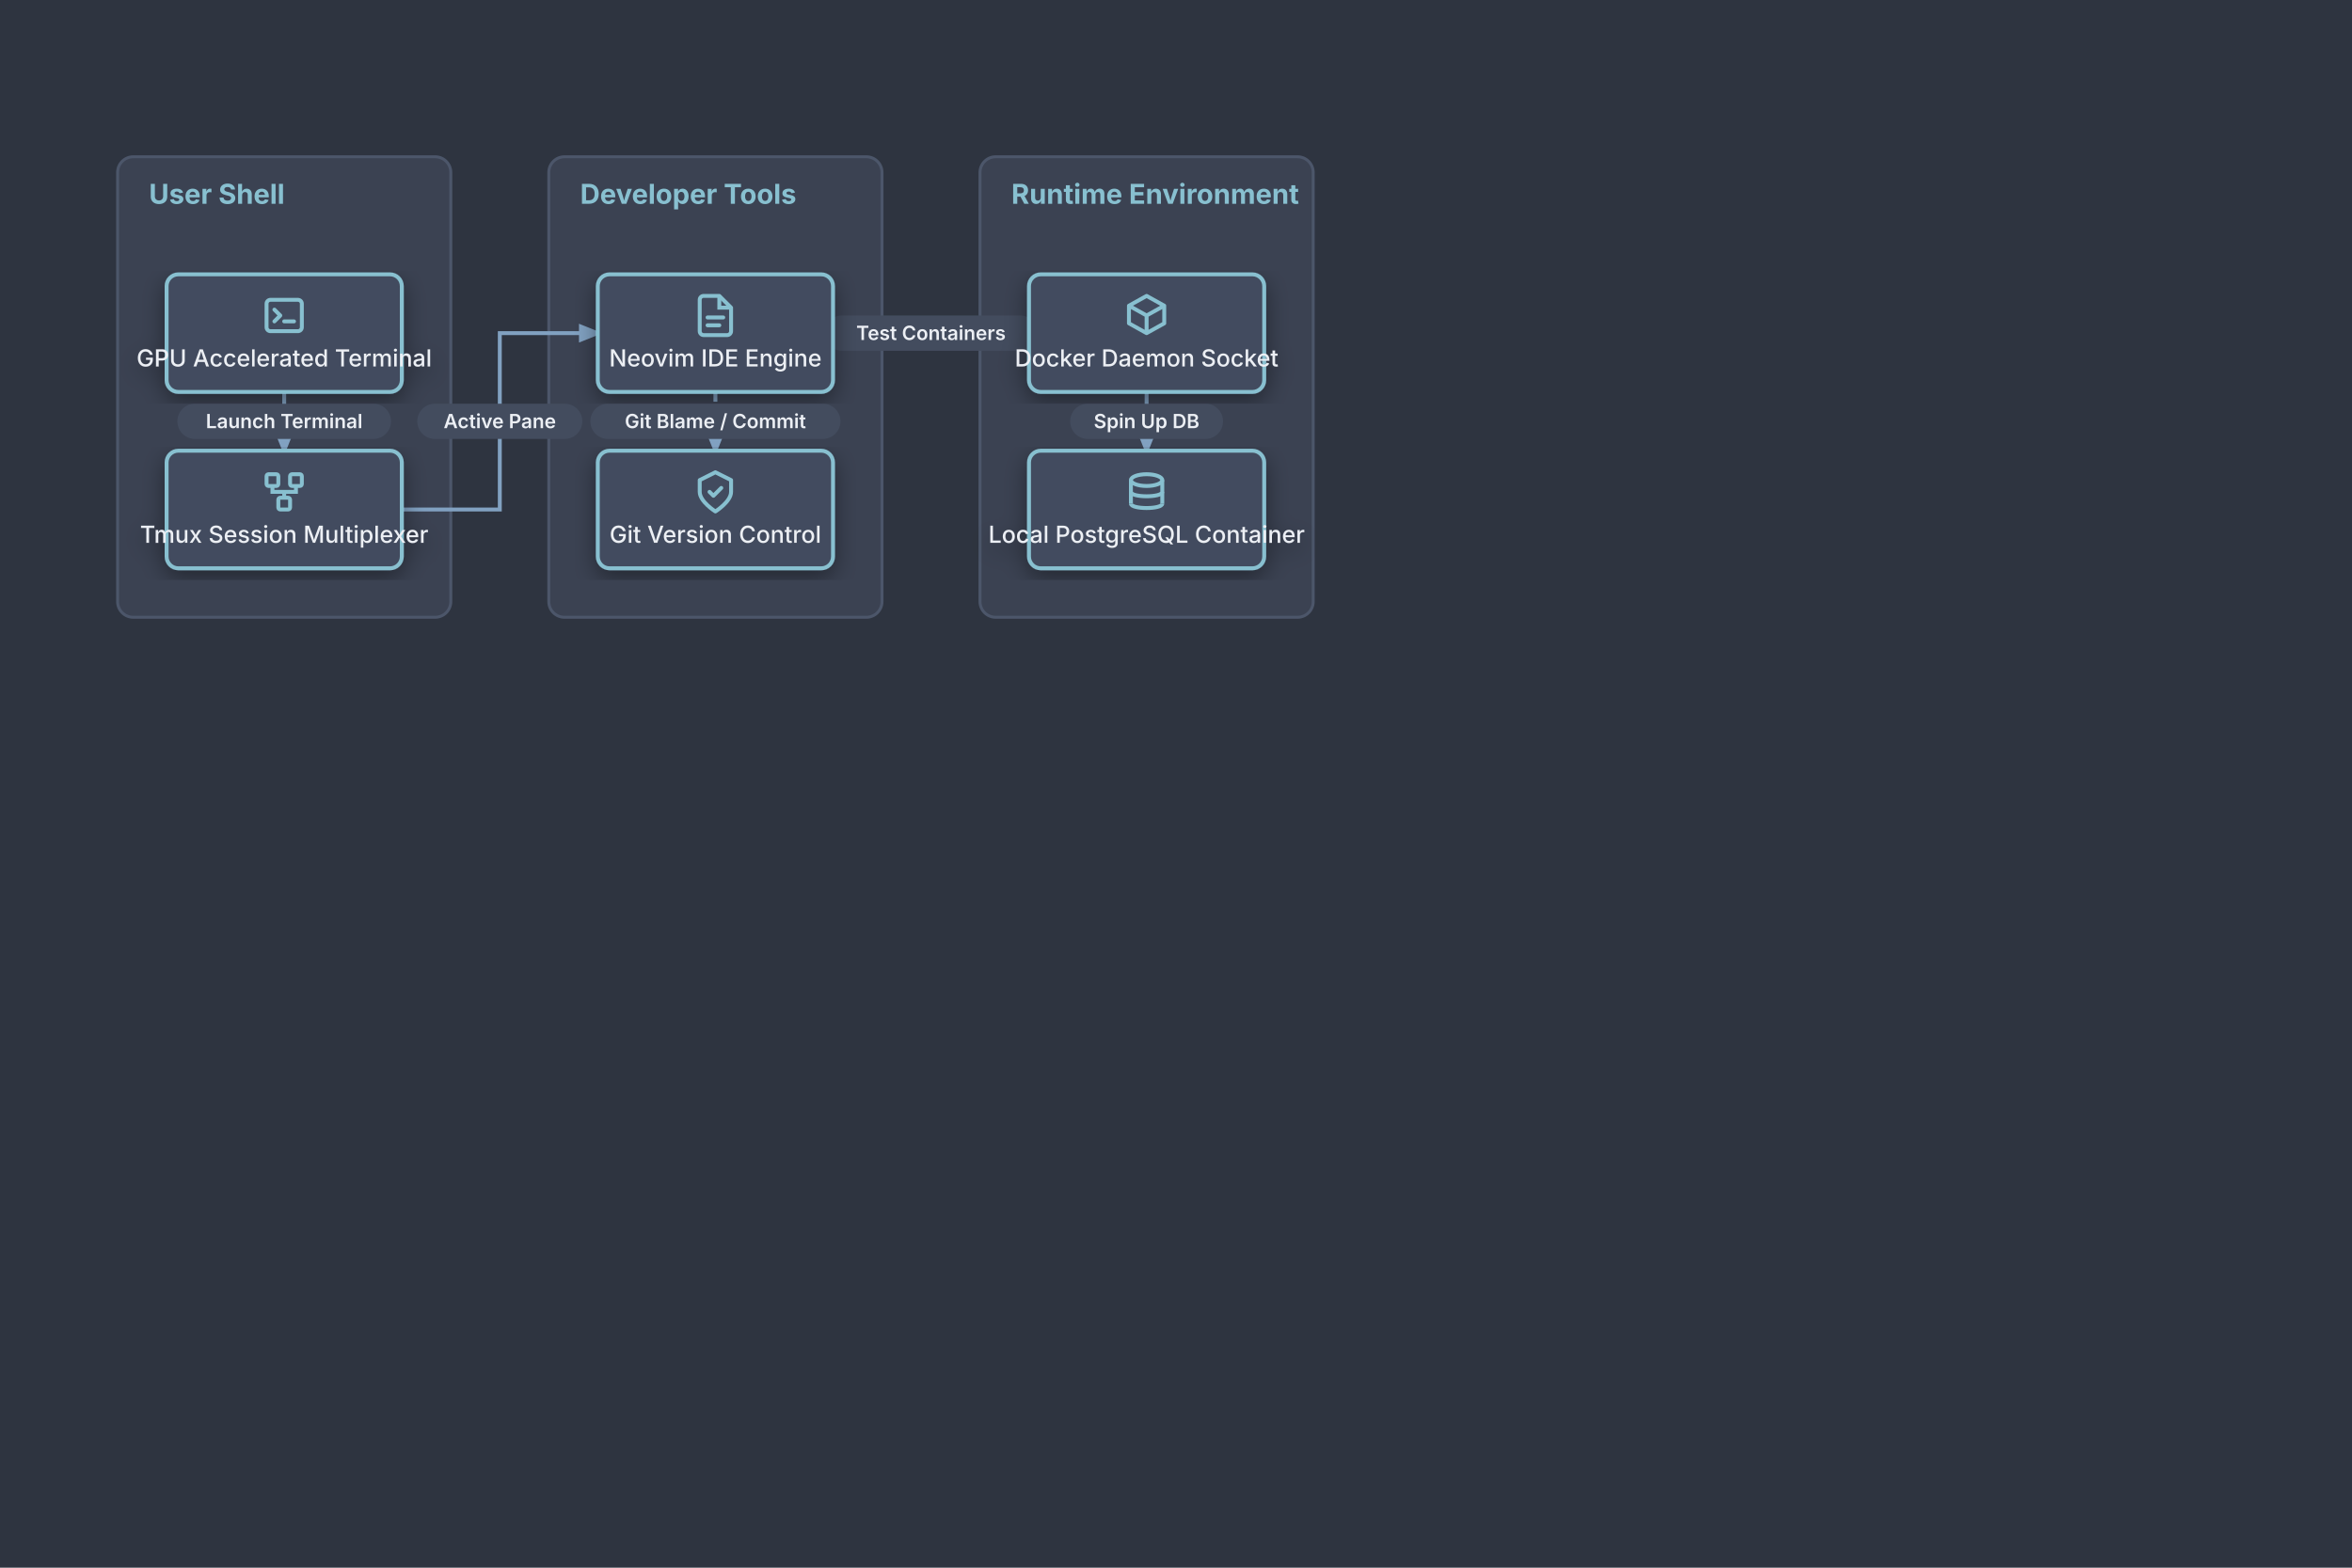
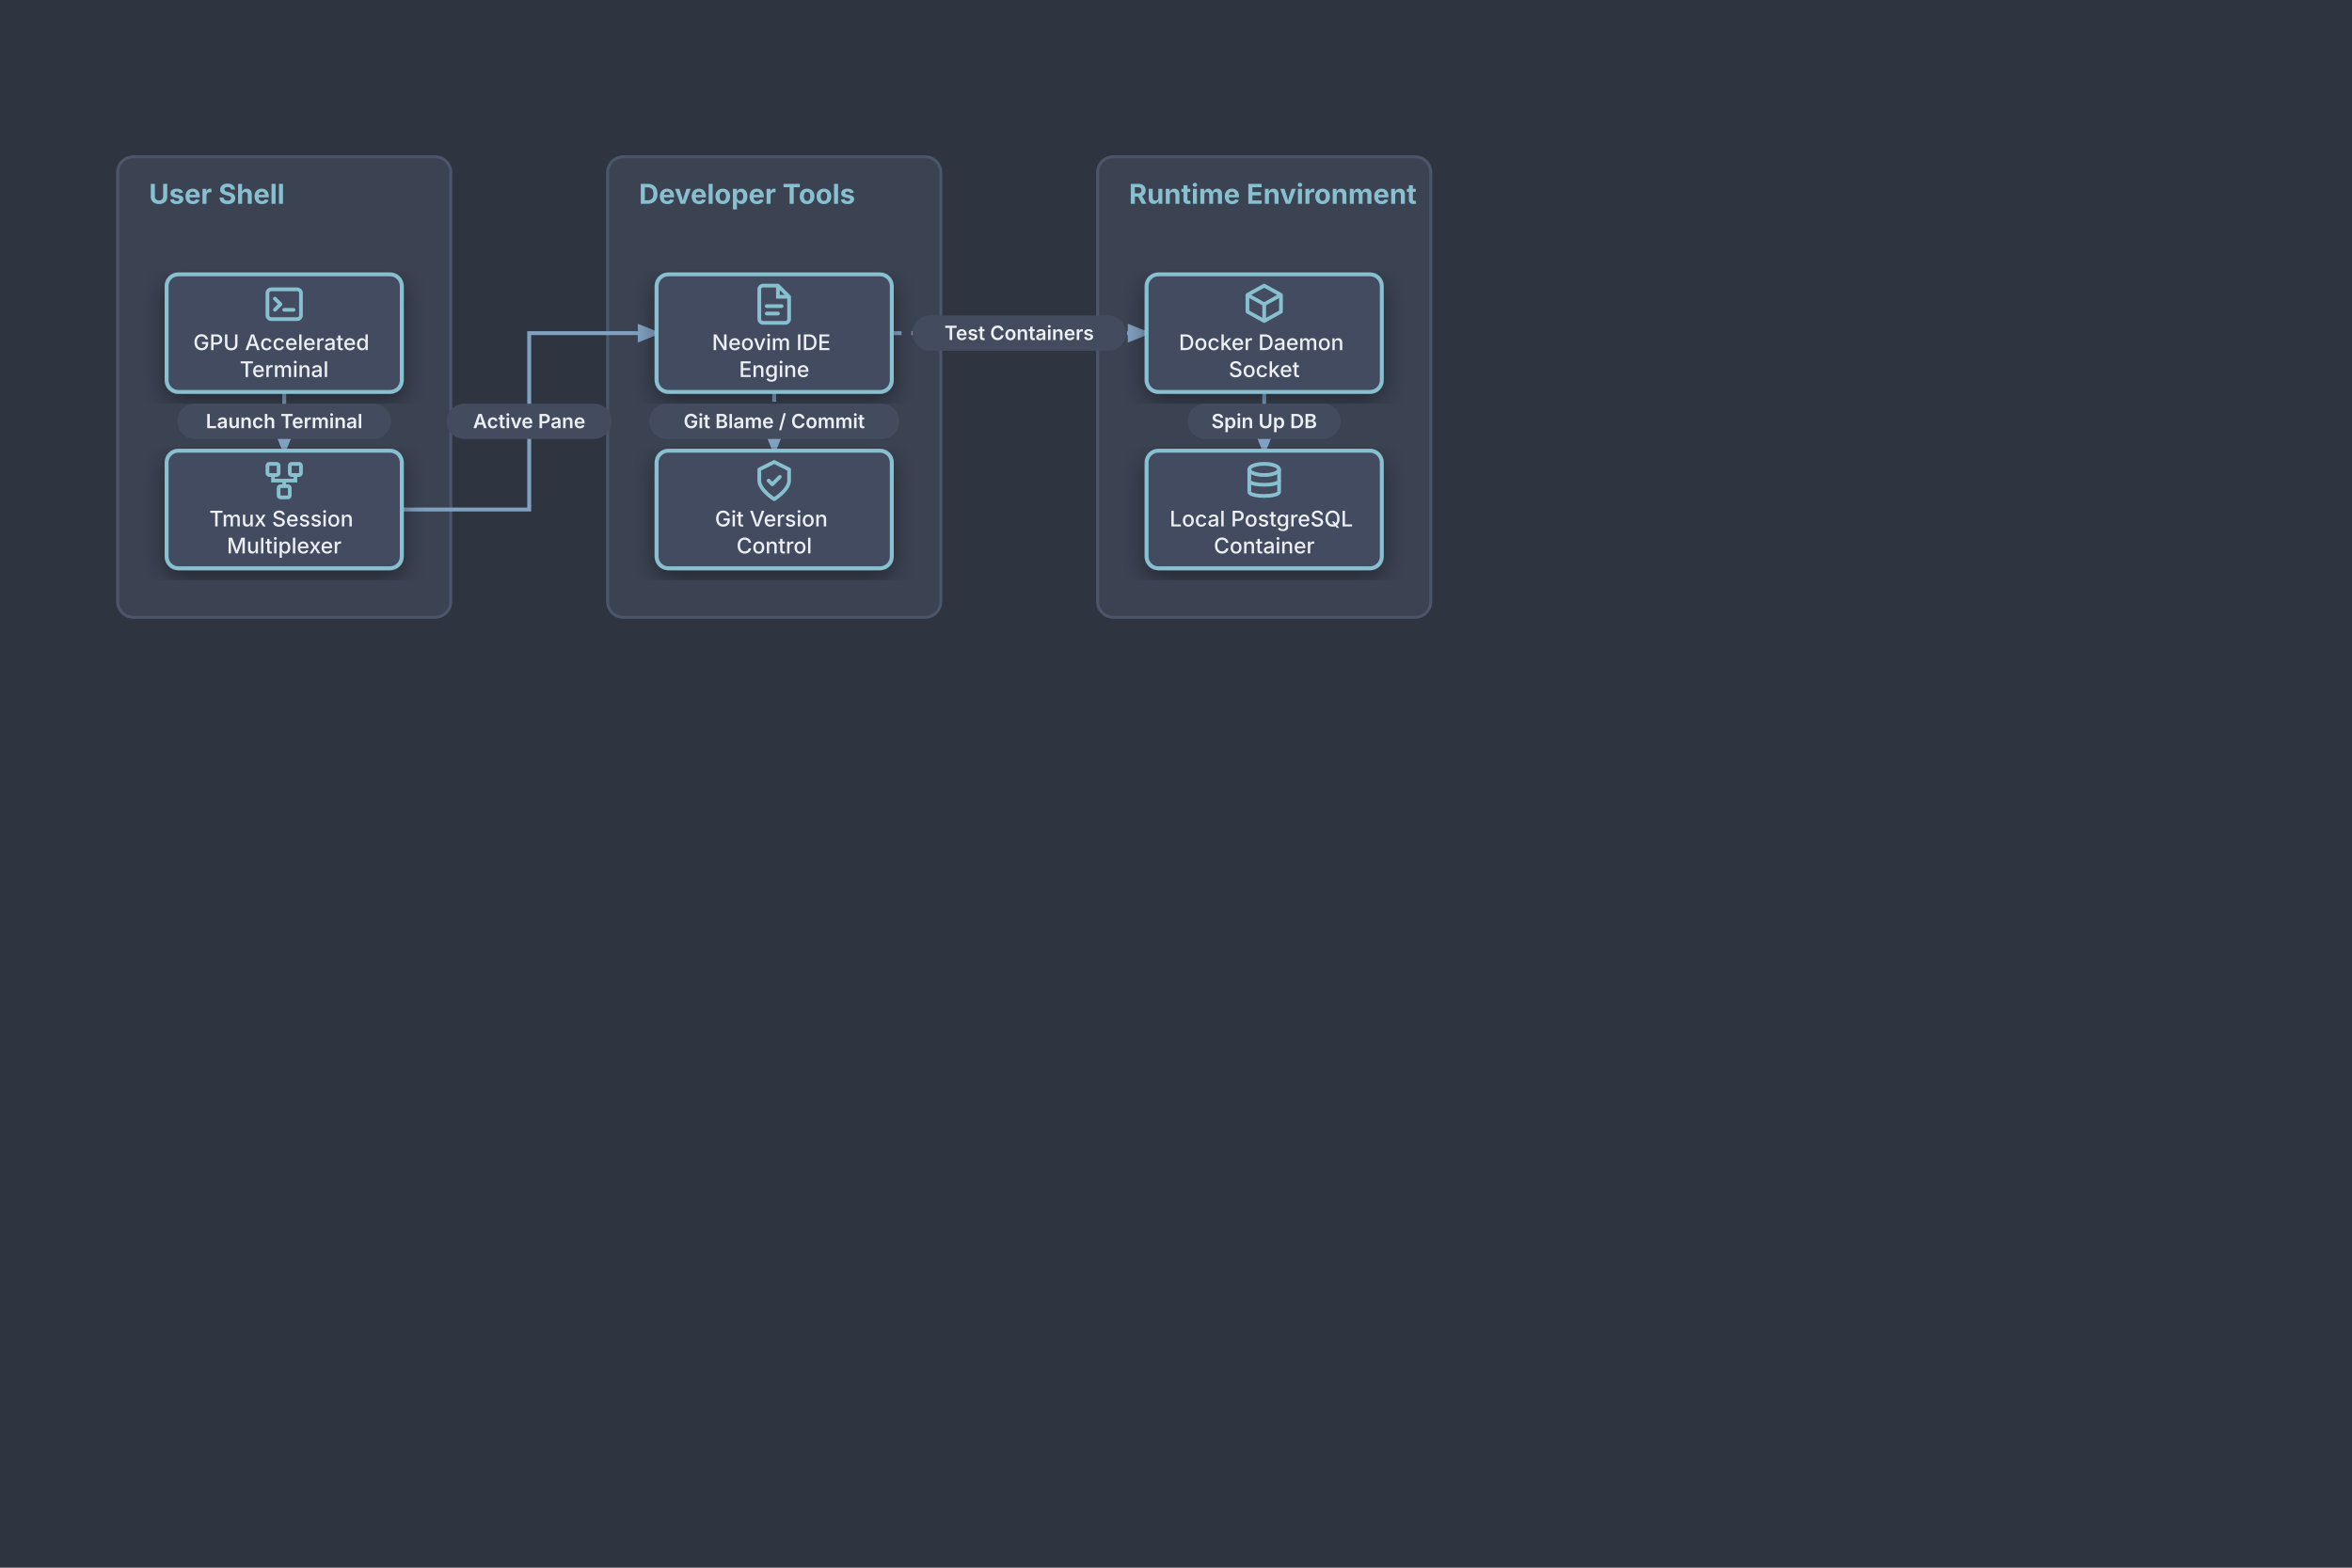
- <svg xmlns="http://www.w3.org/2000/svg" viewBox="0 0 1200.0 800.0" width="1200.0" height="800.0">
+ <svg xmlns="http://www.w3.org/2000/svg" viewBox="0 0 1200 800" width="1200" height="800">
  <defs>
    <marker id="arrow" viewBox="0 0 10 10" refX="8" refY="5" markerWidth="6" markerHeight="6" orient="auto-start-reverse">
      <path d="M 0 1 L 10 5 L 0 9 z" fill="#88C0D0" />
    </marker>
+     <marker id="arrow-tail" viewBox="0 0 10 10" refX="2" refY="5" markerWidth="6" markerHeight="6" orient="auto">
+       <path d="M 10 1 L 0 5 L 10 9 z" fill="#88C0D0" />
+     </marker>
    <marker id="arrow-81A1C1" viewBox="0 0 10 10" refX="8" refY="5" markerWidth="6" markerHeight="6" orient="auto-start-reverse">
      <path d="M 0 1 L 10 5 L 0 9 z" fill="#81A1C1" />
+     </marker>
+     <marker id="arrow-81A1C1-tail" viewBox="0 0 10 10" refX="2" refY="5" markerWidth="6" markerHeight="6" orient="auto">
+       <path d="M 10 1 L 0 5 L 10 9 z" fill="#81A1C1" />
    </marker>
    <filter id="shadow" x="-10%" y="-10%" width="120%" height="120%">
      <feDropShadow dx="0" dy="4" stdDeviation="6" flood-color="#000000" flood-opacity="0.4" />
    </filter>
  </defs>
  <rect width="100%" height="100%" fill="#2E3440" />
  <g id="group_1">
    <rect x="60.0" y="80.0" width="170.0" height="235.0" rx="8" fill="#3B4252" stroke="#4C566A" stroke-width="1.5" />
    <text x="76.0" y="104.0" fill="#88C0D0" font-family="Inter, -apple-system, BlinkMacSystemFont, 'Segoe UI', Roboto, sans-serif" font-size="14" font-weight="bold">User Shell</text>
  </g>
  <g id="group_2">
-     <rect x="280.0" y="80.0" width="170.0" height="235.0" rx="8" fill="#3B4252" stroke="#4C566A" stroke-width="1.5" />
-     <text x="296.0" y="104.0" fill="#88C0D0" font-family="Inter, -apple-system, BlinkMacSystemFont, 'Segoe UI', Roboto, sans-serif" font-size="14" font-weight="bold">Developer Tools</text>
+     <rect x="310.0" y="80.0" width="170.0" height="235.0" rx="8" fill="#3B4252" stroke="#4C566A" stroke-width="1.5" />
+     <text x="326.0" y="104.0" fill="#88C0D0" font-family="Inter, -apple-system, BlinkMacSystemFont, 'Segoe UI', Roboto, sans-serif" font-size="14" font-weight="bold">Developer Tools</text>
  </g>
  <g id="group_3">
-     <rect x="500.0" y="80.0" width="170.0" height="235.0" rx="8" fill="#3B4252" stroke="#4C566A" stroke-width="1.5" />
-     <text x="516.0" y="104.0" fill="#88C0D0" font-family="Inter, -apple-system, BlinkMacSystemFont, 'Segoe UI', Roboto, sans-serif" font-size="14" font-weight="bold">Runtime Environment</text>
+     <rect x="560.0" y="80.0" width="170.0" height="235.0" rx="8" fill="#3B4252" stroke="#4C566A" stroke-width="1.5" />
+     <text x="576.0" y="104.0" fill="#88C0D0" font-family="Inter, -apple-system, BlinkMacSystemFont, 'Segoe UI', Roboto, sans-serif" font-size="14" font-weight="bold">Runtime Environment</text>
  </g>
  <path d="M 145.0 200.0 L 145.0 230.0" fill="none" stroke="#81A1C1" stroke-width="2" marker-end="url(#arrow-81A1C1)" />
  <g class="badge">
    <rect x="90.5" y="206.0" width="109.0" height="18.0" rx="9.0" fill="#434C5E" />
    <text x="145.0" y="218.5" fill="#ECEFF4" font-size="10.0" font-family="Inter, -apple-system, BlinkMacSystemFont, 'Segoe UI', Roboto, sans-serif" font-weight="600" text-anchor="middle">Launch Terminal</text>
  </g>
-   <path d="M 205.0 260.0 L 255.0 260.0 L 255.0 170.0 L 305.0 170.0" fill="none" stroke="#81A1C1" stroke-width="2" marker-end="url(#arrow-81A1C1)" />
+   <path d="M 205.0 260.0 L 270.0 260.0 L 270.0 170.0 L 335.0 170.0" fill="none" stroke="#81A1C1" stroke-width="2" marker-end="url(#arrow-81A1C1)" />
  <g class="badge">
-     <rect x="212.9" y="206.0" width="84.2" height="18.0" rx="9.0" fill="#434C5E" />
-     <text x="255.0" y="218.5" fill="#ECEFF4" font-size="10.0" font-family="Inter, -apple-system, BlinkMacSystemFont, 'Segoe UI', Roboto, sans-serif" font-weight="600" text-anchor="middle">Active Pane</text>
+     <rect x="227.9" y="206.0" width="84.2" height="18.0" rx="9.0" fill="#434C5E" />
+     <text x="270.0" y="218.5" fill="#ECEFF4" font-size="10.0" font-family="Inter, -apple-system, BlinkMacSystemFont, 'Segoe UI', Roboto, sans-serif" font-weight="600" text-anchor="middle">Active Pane</text>
  </g>
-   <path d="M 365.0 200.0 L 365.0 230.0" fill="none" stroke="#81A1C1" stroke-width="2" stroke-dasharray="5,5" marker-end="url(#arrow-81A1C1)" />
+   <path d="M 395.0 200.0 L 395.0 230.0" fill="none" stroke="#81A1C1" stroke-width="2" stroke-dasharray="5,5" marker-end="url(#arrow-81A1C1)" />
  <g class="badge">
-     <rect x="301.2" y="206.0" width="127.6" height="18.0" rx="9.0" fill="#434C5E" />
-     <text x="365.0" y="218.5" fill="#ECEFF4" font-size="10.0" font-family="Inter, -apple-system, BlinkMacSystemFont, 'Segoe UI', Roboto, sans-serif" font-weight="600" text-anchor="middle">Git Blame / Commit</text>
+     <rect x="331.2" y="206.0" width="127.6" height="18.0" rx="9.0" fill="#434C5E" />
+     <text x="395.0" y="218.5" fill="#ECEFF4" font-size="10.0" font-family="Inter, -apple-system, BlinkMacSystemFont, 'Segoe UI', Roboto, sans-serif" font-weight="600" text-anchor="middle">Git Blame / Commit</text>
  </g>
-   <path d="M 425.0 170.0 L 525.0 170.0" fill="none" stroke="#81A1C1" stroke-width="2" stroke-dasharray="5,5" marker-end="url(#arrow-81A1C1)" />
+   <path d="M 455.0 170.0 L 585.0 170.0" fill="none" stroke="#81A1C1" stroke-width="2" stroke-dasharray="5,5" marker-end="url(#arrow-81A1C1)" />
  <g class="badge">
-     <rect x="420.5" y="161.0" width="109.0" height="18.0" rx="9.0" fill="#434C5E" />
-     <text x="475.0" y="173.5" fill="#ECEFF4" font-size="10.0" font-family="Inter, -apple-system, BlinkMacSystemFont, 'Segoe UI', Roboto, sans-serif" font-weight="600" text-anchor="middle">Test Containers</text>
+     <rect x="465.5" y="161.0" width="109.0" height="18.0" rx="9.0" fill="#434C5E" />
+     <text x="520.0" y="173.5" fill="#ECEFF4" font-size="10.0" font-family="Inter, -apple-system, BlinkMacSystemFont, 'Segoe UI', Roboto, sans-serif" font-weight="600" text-anchor="middle">Test Containers</text>
  </g>
-   <path d="M 585.0 200.0 L 585.0 230.0" fill="none" stroke="#81A1C1" stroke-width="2" marker-end="url(#arrow-81A1C1)" />
+   <path d="M 645.0 200.0 L 645.0 230.0" fill="none" stroke="#81A1C1" stroke-width="2" marker-end="url(#arrow-81A1C1)" />
  <g class="badge">
-     <rect x="546.0" y="206.0" width="78.0" height="18.0" rx="9.0" fill="#434C5E" />
-     <text x="585.0" y="218.5" fill="#ECEFF4" font-size="10.0" font-family="Inter, -apple-system, BlinkMacSystemFont, 'Segoe UI', Roboto, sans-serif" font-weight="600" text-anchor="middle">Spin Up DB</text>
+     <rect x="606.0" y="206.0" width="78.0" height="18.0" rx="9.0" fill="#434C5E" />
+     <text x="645.0" y="218.5" fill="#ECEFF4" font-size="10.0" font-family="Inter, -apple-system, BlinkMacSystemFont, 'Segoe UI', Roboto, sans-serif" font-weight="600" text-anchor="middle">Spin Up DB</text>
  </g>
  <g id="terminal" filter="url(#shadow)">
    <rect x="85.0" y="140.0" width="120.0" height="60.0" rx="6.0" fill="#434C5E" stroke="#88C0D0" stroke-width="2.0" />
-     <g class="icon icon-terminal" transform="translate(133.0, 149.0) scale(1.0)">
+     <g class="icon icon-terminal" transform="translate(133.6, 143.85) scale(0.95)">
      <rect x="3" y="4" width="18" height="16" rx="2" fill="none" stroke="#88C0D0" stroke-width="2.0" />
      <polyline points="7,9 10,12 7,15" fill="none" stroke="#88C0D0" stroke-width="2.0" stroke-linecap="round" stroke-linejoin="round" />
      <line x1="12" y1="15" x2="17" y2="15" stroke="#88C0D0" stroke-width="2.0" stroke-linecap="round" />
    </g>
-     <text x="145.0" y="187.0" text-anchor="middle" fill="#ECEFF4" font-family="Inter, -apple-system, BlinkMacSystemFont, 'Segoe UI', Roboto, sans-serif" font-size="12" font-weight="500">GPU Accelerated Terminal</text>
+     <text x="145.0" y="178.65" text-anchor="middle" fill="#ECEFF4" font-family="Inter, -apple-system, BlinkMacSystemFont, 'Segoe UI', Roboto, sans-serif" font-size="11.0" font-weight="500">
+       <tspan x="145.0" dy="0">GPU Accelerated</tspan>
+       <tspan x="145.0" dy="13.75">Terminal</tspan>
+     </text>
  </g>
  <g id="tmux" filter="url(#shadow)">
    <rect x="85.0" y="230.0" width="120.0" height="60.0" rx="6.0" fill="#434C5E" stroke="#88C0D0" stroke-width="2.0" />
-     <g class="icon icon-workflow" transform="translate(133.0, 239.0) scale(1.0)">
+     <g class="icon icon-workflow" transform="translate(133.6, 233.85) scale(0.95)">
      <rect x="3" y="3" width="6" height="6" rx="1" fill="none" stroke="#88C0D0" stroke-width="2.0" />
      <rect x="15" y="3" width="6" height="6" rx="1" fill="none" stroke="#88C0D0" stroke-width="2.0" />
      <rect x="9" y="15" width="6" height="6" rx="1" fill="none" stroke="#88C0D0" stroke-width="2.0" />
      <path d="M 6 9 V 12 H 12 V 15 M 18 9 V 12 H 12" fill="none" stroke="#88C0D0" stroke-width="2.0" />
    </g>
-     <text x="145.0" y="277.0" text-anchor="middle" fill="#ECEFF4" font-family="Inter, -apple-system, BlinkMacSystemFont, 'Segoe UI', Roboto, sans-serif" font-size="12" font-weight="500">Tmux Session Multiplexer</text>
+     <text x="145.0" y="268.65" text-anchor="middle" fill="#ECEFF4" font-family="Inter, -apple-system, BlinkMacSystemFont, 'Segoe UI', Roboto, sans-serif" font-size="11.0" font-weight="500">
+       <tspan x="145.0" dy="0">Tmux Session</tspan>
+       <tspan x="145.0" dy="13.75">Multiplexer</tspan>
+     </text>
  </g>
  <g id="neovim" filter="url(#shadow)">
-     <rect x="305.0" y="140.0" width="120.0" height="60.0" rx="6.0" fill="#434C5E" stroke="#88C0D0" stroke-width="2.0" />
-     <g class="icon icon-document" transform="translate(353.0, 149.0) scale(1.0)">
+     <rect x="335.0" y="140.0" width="120.0" height="60.0" rx="6.0" fill="#434C5E" stroke="#88C0D0" stroke-width="2.0" />
+     <g class="icon icon-document" transform="translate(383.6, 143.85) scale(0.95)">
      <path d="M 14 2 H 6 A 2 2 0 0 0 4 4 V 20 A 2 2 0 0 0 6 22 H 18 A 2 2 0 0 0 20 20 V 8 Z" fill="none" stroke="#88C0D0" stroke-width="2.0" stroke-linejoin="round" />
      <polyline points="14,2 14,8 20,8" fill="none" stroke="#88C0D0" stroke-width="2.0" />
      <line x1="8" y1="13" x2="16" y2="13" stroke="#88C0D0" stroke-width="2.0" stroke-linecap="round" />
      <line x1="8" y1="17" x2="14" y2="17" stroke="#88C0D0" stroke-width="2.0" stroke-linecap="round" />
    </g>
-     <text x="365.0" y="187.0" text-anchor="middle" fill="#ECEFF4" font-family="Inter, -apple-system, BlinkMacSystemFont, 'Segoe UI', Roboto, sans-serif" font-size="12" font-weight="500">Neovim IDE Engine</text>
+     <text x="395.0" y="178.65" text-anchor="middle" fill="#ECEFF4" font-family="Inter, -apple-system, BlinkMacSystemFont, 'Segoe UI', Roboto, sans-serif" font-size="11.0" font-weight="500">
+       <tspan x="395.0" dy="0">Neovim IDE</tspan>
+       <tspan x="395.0" dy="13.75">Engine</tspan>
+     </text>
  </g>
  <g id="git_daemon" filter="url(#shadow)">
-     <rect x="305.0" y="230.0" width="120.0" height="60.0" rx="6.0" fill="#434C5E" stroke="#88C0D0" stroke-width="2.0" />
-     <g class="icon icon-shield" transform="translate(353.0, 239.0) scale(1.0)">
+     <rect x="335.0" y="230.0" width="120.0" height="60.0" rx="6.0" fill="#434C5E" stroke="#88C0D0" stroke-width="2.0" />
+     <g class="icon icon-shield" transform="translate(383.6, 233.85) scale(0.95)">
      <path d="M 12 2 L 20 6 V 12 C 20 17 12 22 12 22 C 12 22 4 17 4 12 V 6 Z" fill="none" stroke="#88C0D0" stroke-width="2.0" stroke-linejoin="round" />
      <polyline points="9,12 11,14 15,10" fill="none" stroke="#88C0D0" stroke-width="2.0" stroke-linecap="round" stroke-linejoin="round" />
    </g>
-     <text x="365.0" y="277.0" text-anchor="middle" fill="#ECEFF4" font-family="Inter, -apple-system, BlinkMacSystemFont, 'Segoe UI', Roboto, sans-serif" font-size="12" font-weight="500">Git Version Control</text>
+     <text x="395.0" y="268.65" text-anchor="middle" fill="#ECEFF4" font-family="Inter, -apple-system, BlinkMacSystemFont, 'Segoe UI', Roboto, sans-serif" font-size="11.0" font-weight="500">
+       <tspan x="395.0" dy="0">Git Version</tspan>
+       <tspan x="395.0" dy="13.75">Control</tspan>
+     </text>
  </g>
  <g id="docker_sock" filter="url(#shadow)">
-     <rect x="525.0" y="140.0" width="120.0" height="60.0" rx="6.0" fill="#434C5E" stroke="#88C0D0" stroke-width="2.0" />
-     <g class="icon icon-container" transform="translate(573.0, 149.0) scale(1.0)">
+     <rect x="585.0" y="140.0" width="120.0" height="60.0" rx="6.0" fill="#434C5E" stroke="#88C0D0" stroke-width="2.0" />
+     <g class="icon icon-container" transform="translate(633.6, 143.85) scale(0.95)">
      <path d="M 3 7 L 12 2 L 21 7 L 12 12 Z M 3 7 V 16 L 12 21 V 12 M 21 7 V 16 L 12 21" fill="none" stroke="#88C0D0" stroke-width="2.0" stroke-linejoin="round" />
    </g>
-     <text x="585.0" y="187.0" text-anchor="middle" fill="#ECEFF4" font-family="Inter, -apple-system, BlinkMacSystemFont, 'Segoe UI', Roboto, sans-serif" font-size="12" font-weight="500">Docker Daemon Socket</text>
+     <text x="645.0" y="178.65" text-anchor="middle" fill="#ECEFF4" font-family="Inter, -apple-system, BlinkMacSystemFont, 'Segoe UI', Roboto, sans-serif" font-size="11.0" font-weight="500">
+       <tspan x="645.0" dy="0">Docker Daemon</tspan>
+       <tspan x="645.0" dy="13.75">Socket</tspan>
+     </text>
  </g>
  <g id="local_db" filter="url(#shadow)">
-     <rect x="525.0" y="230.0" width="120.0" height="60.0" rx="6.0" fill="#434C5E" stroke="#88C0D0" stroke-width="2.0" />
-     <g class="icon icon-database" transform="translate(573.0, 239.0) scale(1.0)">
+     <rect x="585.0" y="230.0" width="120.0" height="60.0" rx="6.0" fill="#434C5E" stroke="#88C0D0" stroke-width="2.0" />
+     <g class="icon icon-database" transform="translate(633.6, 233.85) scale(0.95)">
      <ellipse cx="12" cy="6" rx="8" ry="3" fill="none" stroke="#88C0D0" stroke-width="2.0" />
      <path d="M 4 12 C 4 15 20 15 20 12" fill="none" stroke="#88C0D0" stroke-width="2.0" />
      <path d="M 4 18 C 4 21 20 21 20 18" fill="none" stroke="#88C0D0" stroke-width="2.0" />
      <line x1="4" y1="6" x2="4" y2="18" stroke="#88C0D0" stroke-width="2.0" />
      <line x1="20" y1="6" x2="20" y2="18" stroke="#88C0D0" stroke-width="2.0" />
    </g>
-     <text x="585.0" y="277.0" text-anchor="middle" fill="#ECEFF4" font-family="Inter, -apple-system, BlinkMacSystemFont, 'Segoe UI', Roboto, sans-serif" font-size="12" font-weight="500">Local PostgreSQL Container</text>
+     <text x="645.0" y="268.65" text-anchor="middle" fill="#ECEFF4" font-family="Inter, -apple-system, BlinkMacSystemFont, 'Segoe UI', Roboto, sans-serif" font-size="11.0" font-weight="500">
+       <tspan x="645.0" dy="0">Local PostgreSQL</tspan>
+       <tspan x="645.0" dy="13.75">Container</tspan>
+     </text>
  </g>
</svg>
